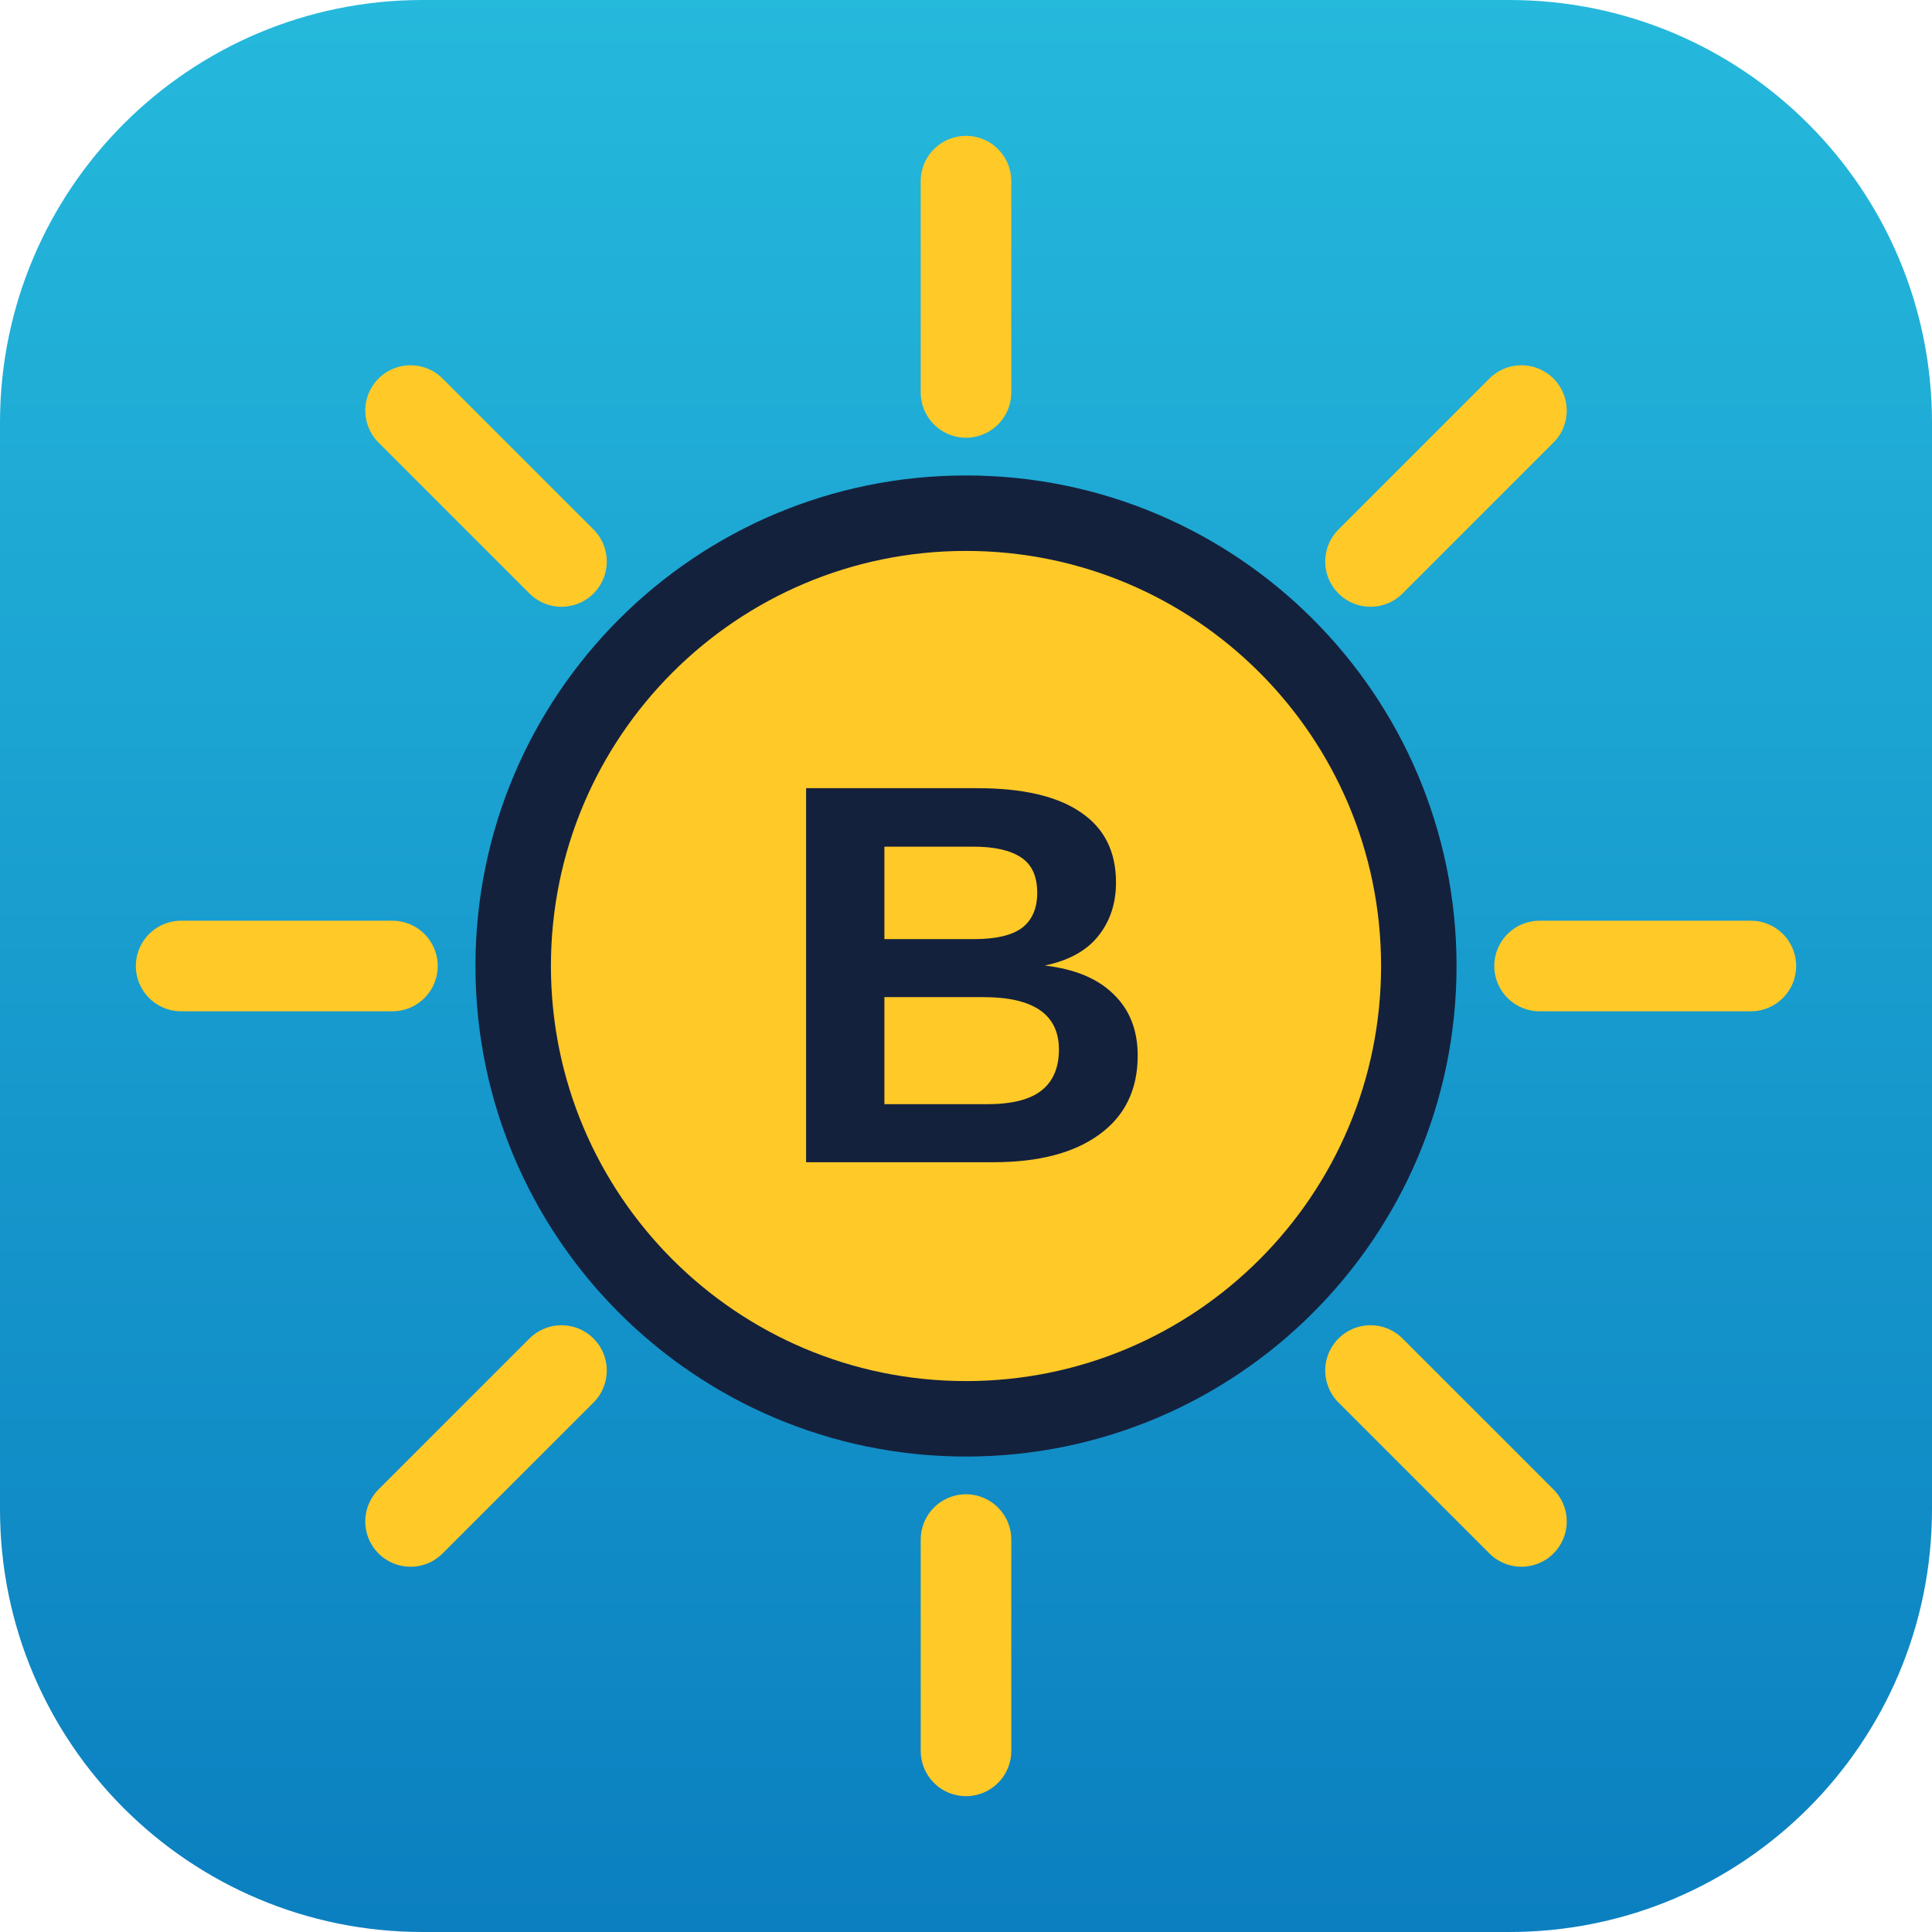
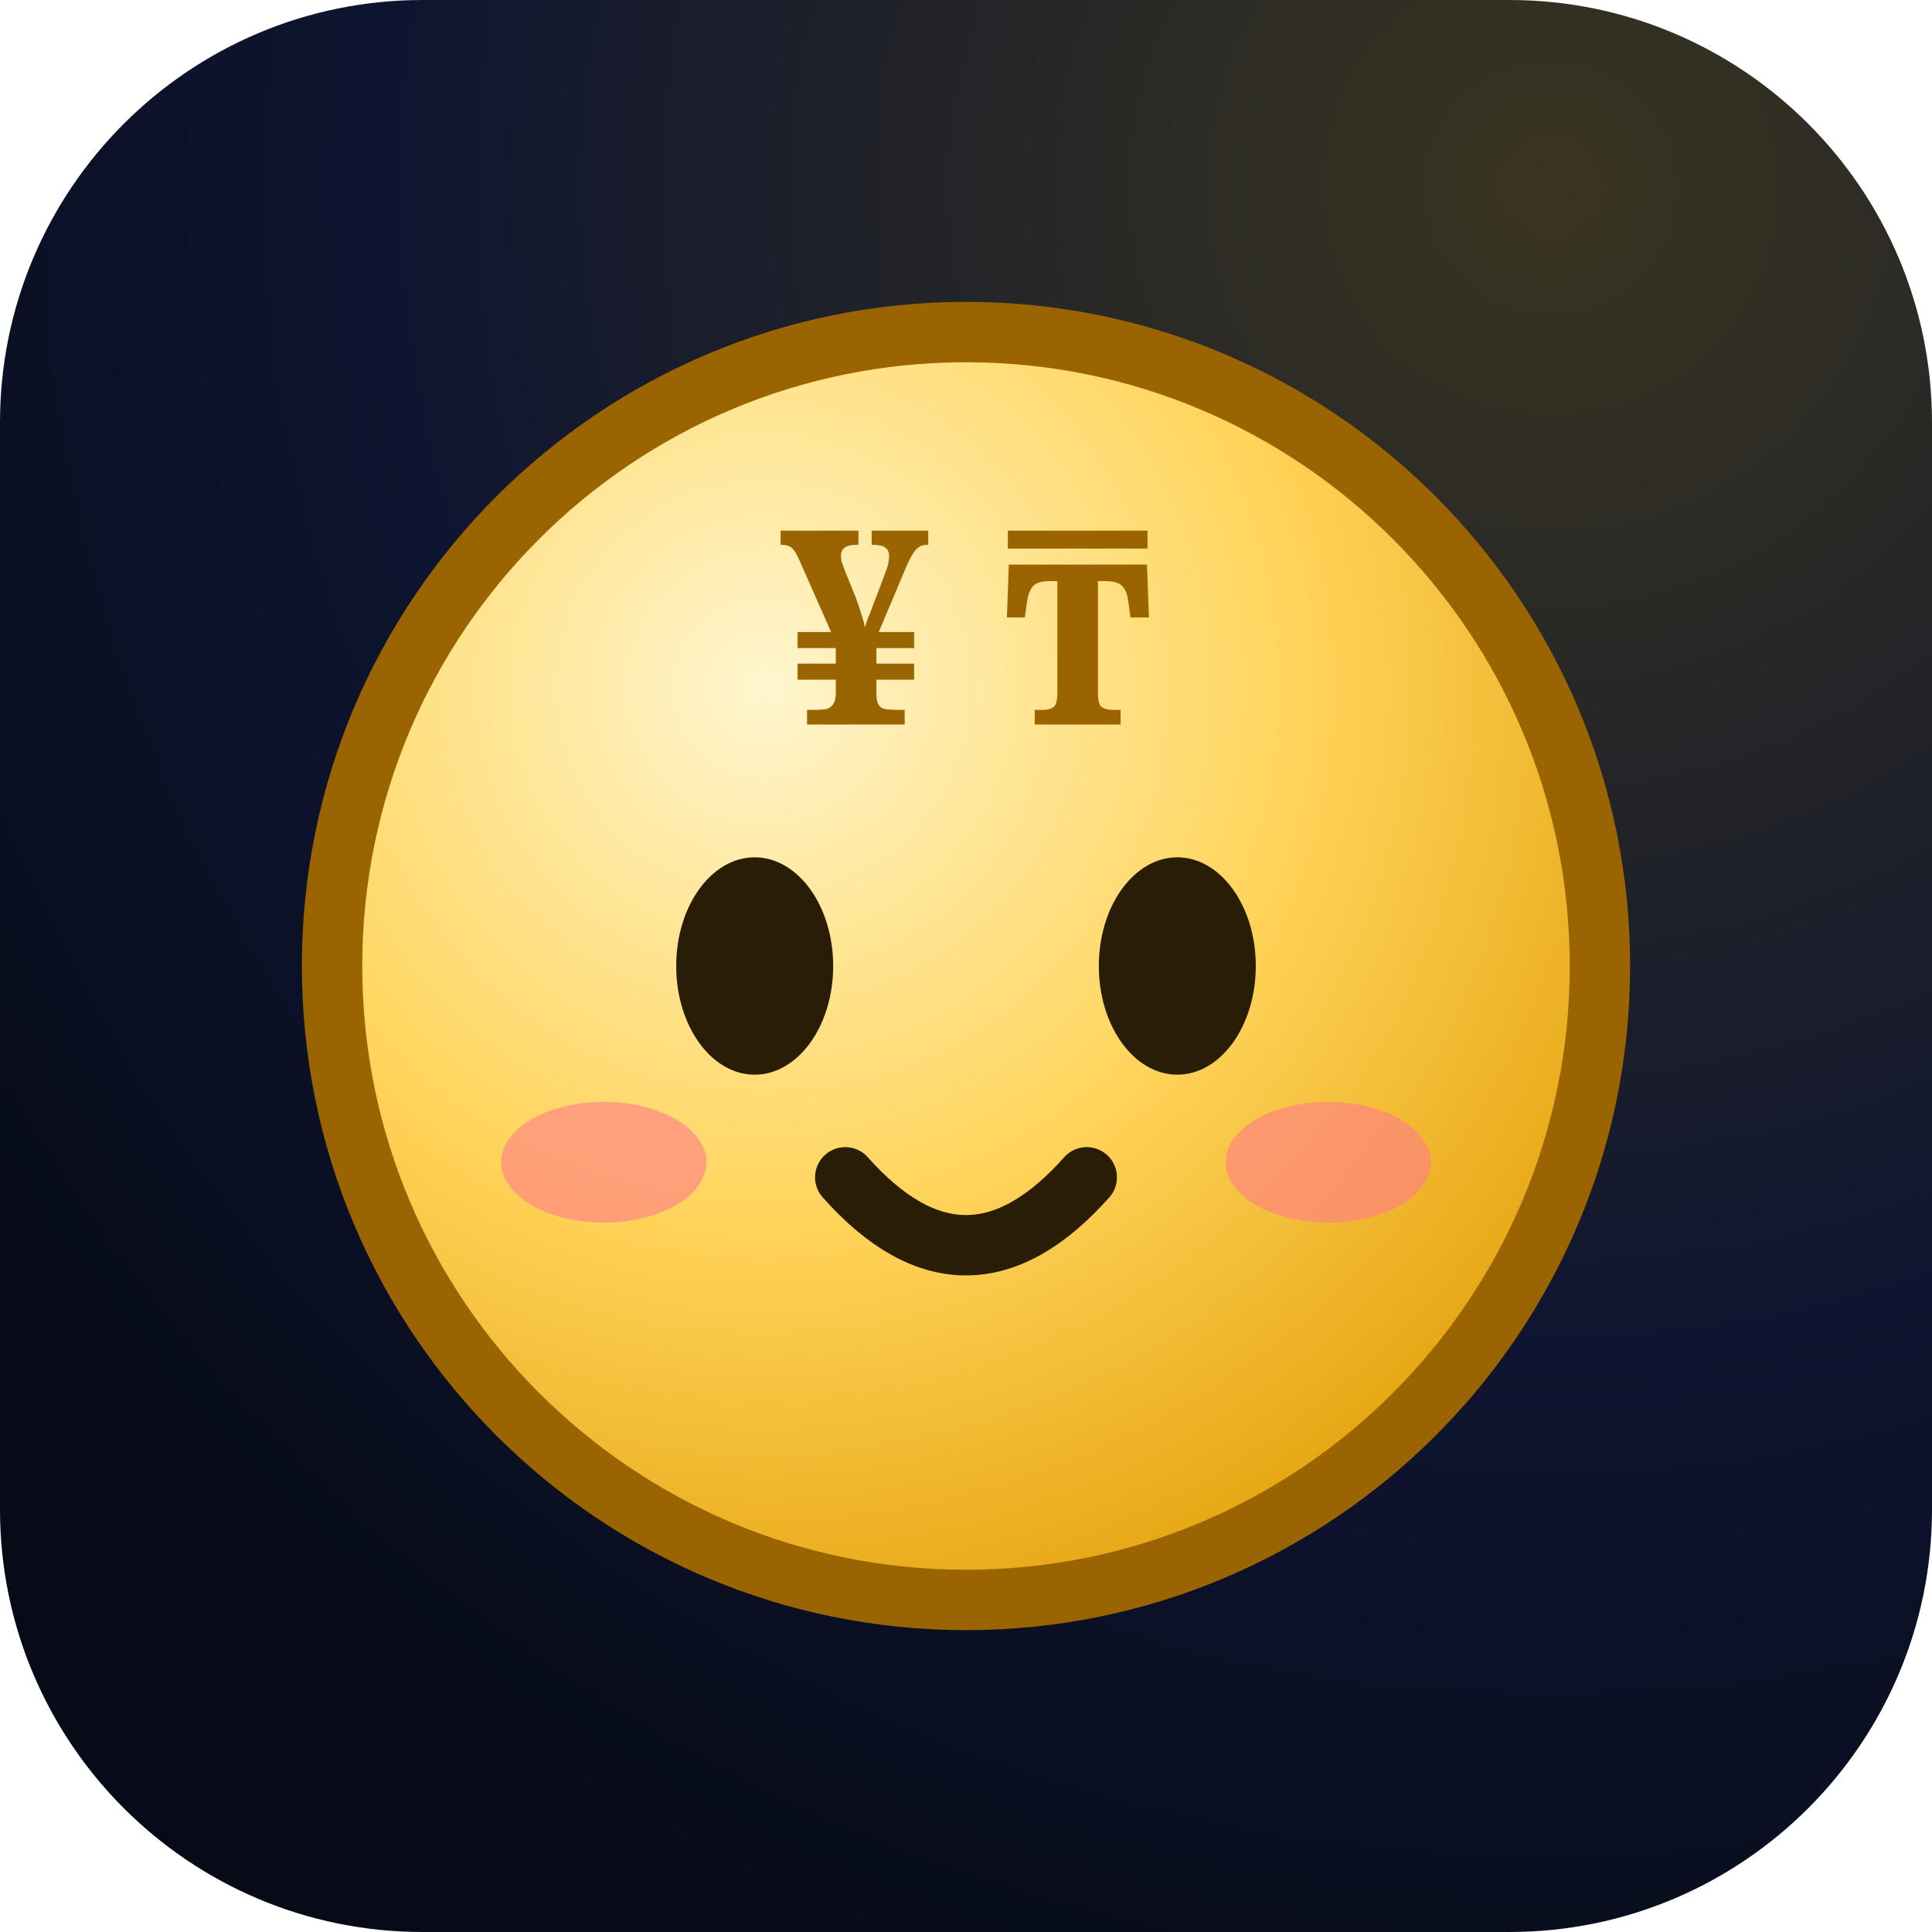
<svg xmlns="http://www.w3.org/2000/svg" viewBox="0 0 64 64">
  <defs>
-     <linearGradient id="s" x1="0" y1="0" x2="0" y2="1">
-       <stop offset="0" stop-color="#25b9dc" />
-       <stop offset="1" stop-color="#0b7fc0" />
-     </linearGradient>
+     <radialGradient id="b" cx=".8" cy=".1" r="1">
+       <stop offset="0" stop-color="#3a3520" />
+       <stop offset=".6" stop-color="#0e1530" />
+       <stop offset="1" stop-color="#070b18" />
+     </radialGradient>
+     <radialGradient id="c" cx=".34" cy=".28" r=".85">
+       <stop offset="0" stop-color="#fff6cf" />
+       <stop offset=".5" stop-color="#ffd45a" />
+       <stop offset="1" stop-color="#e09a00" />
+     </radialGradient>
  </defs>
-   <rect width="64" height="64" rx="14" fill="url(#s)" />
-   <g stroke="#ffc928" stroke-width="3" stroke-linecap="round">
-     <path d="M32 6v7M32 51v7M6 32h7M51 32h7M13.6 13.6l5 5M45.4 45.4l5 5M13.6 50.4l5-5M45.4 18.6l5-5" />
-   </g>
-   <circle cx="32" cy="32" r="15" fill="#ffc928" stroke="#14213d" stroke-width="2.5" />
-   <text x="32" y="38.5" text-anchor="middle" font-family="Arial,Helvetica,sans-serif" font-weight="800" font-size="18" fill="#14213d">B</text>
+   <rect width="64" height="64" rx="14" fill="url(#b)" />
+   <circle cx="32" cy="32" r="21" fill="url(#c)" stroke="#9a6400" stroke-width="2" />
+   <ellipse cx="25" cy="32" rx="2.6" ry="3.6" fill="#2a1d05" />
+   <ellipse cx="39" cy="32" rx="2.6" ry="3.6" fill="#2a1d05" />
+   <ellipse cx="20" cy="38.5" rx="3.4" ry="2" fill="#ff7b8a" opacity=".6" />
+   <ellipse cx="44" cy="38.5" rx="3.4" ry="2" fill="#ff7b8a" opacity=".6" />
+   <path d="M28 39 q4 4.5 8 0" stroke="#2a1d05" stroke-width="2" fill="none" stroke-linecap="round" />
+   <text x="32" y="24" text-anchor="middle" font-family="Georgia,serif" font-weight="700" font-size="9" fill="#9a6400">¥ ₸</text>
</svg>
